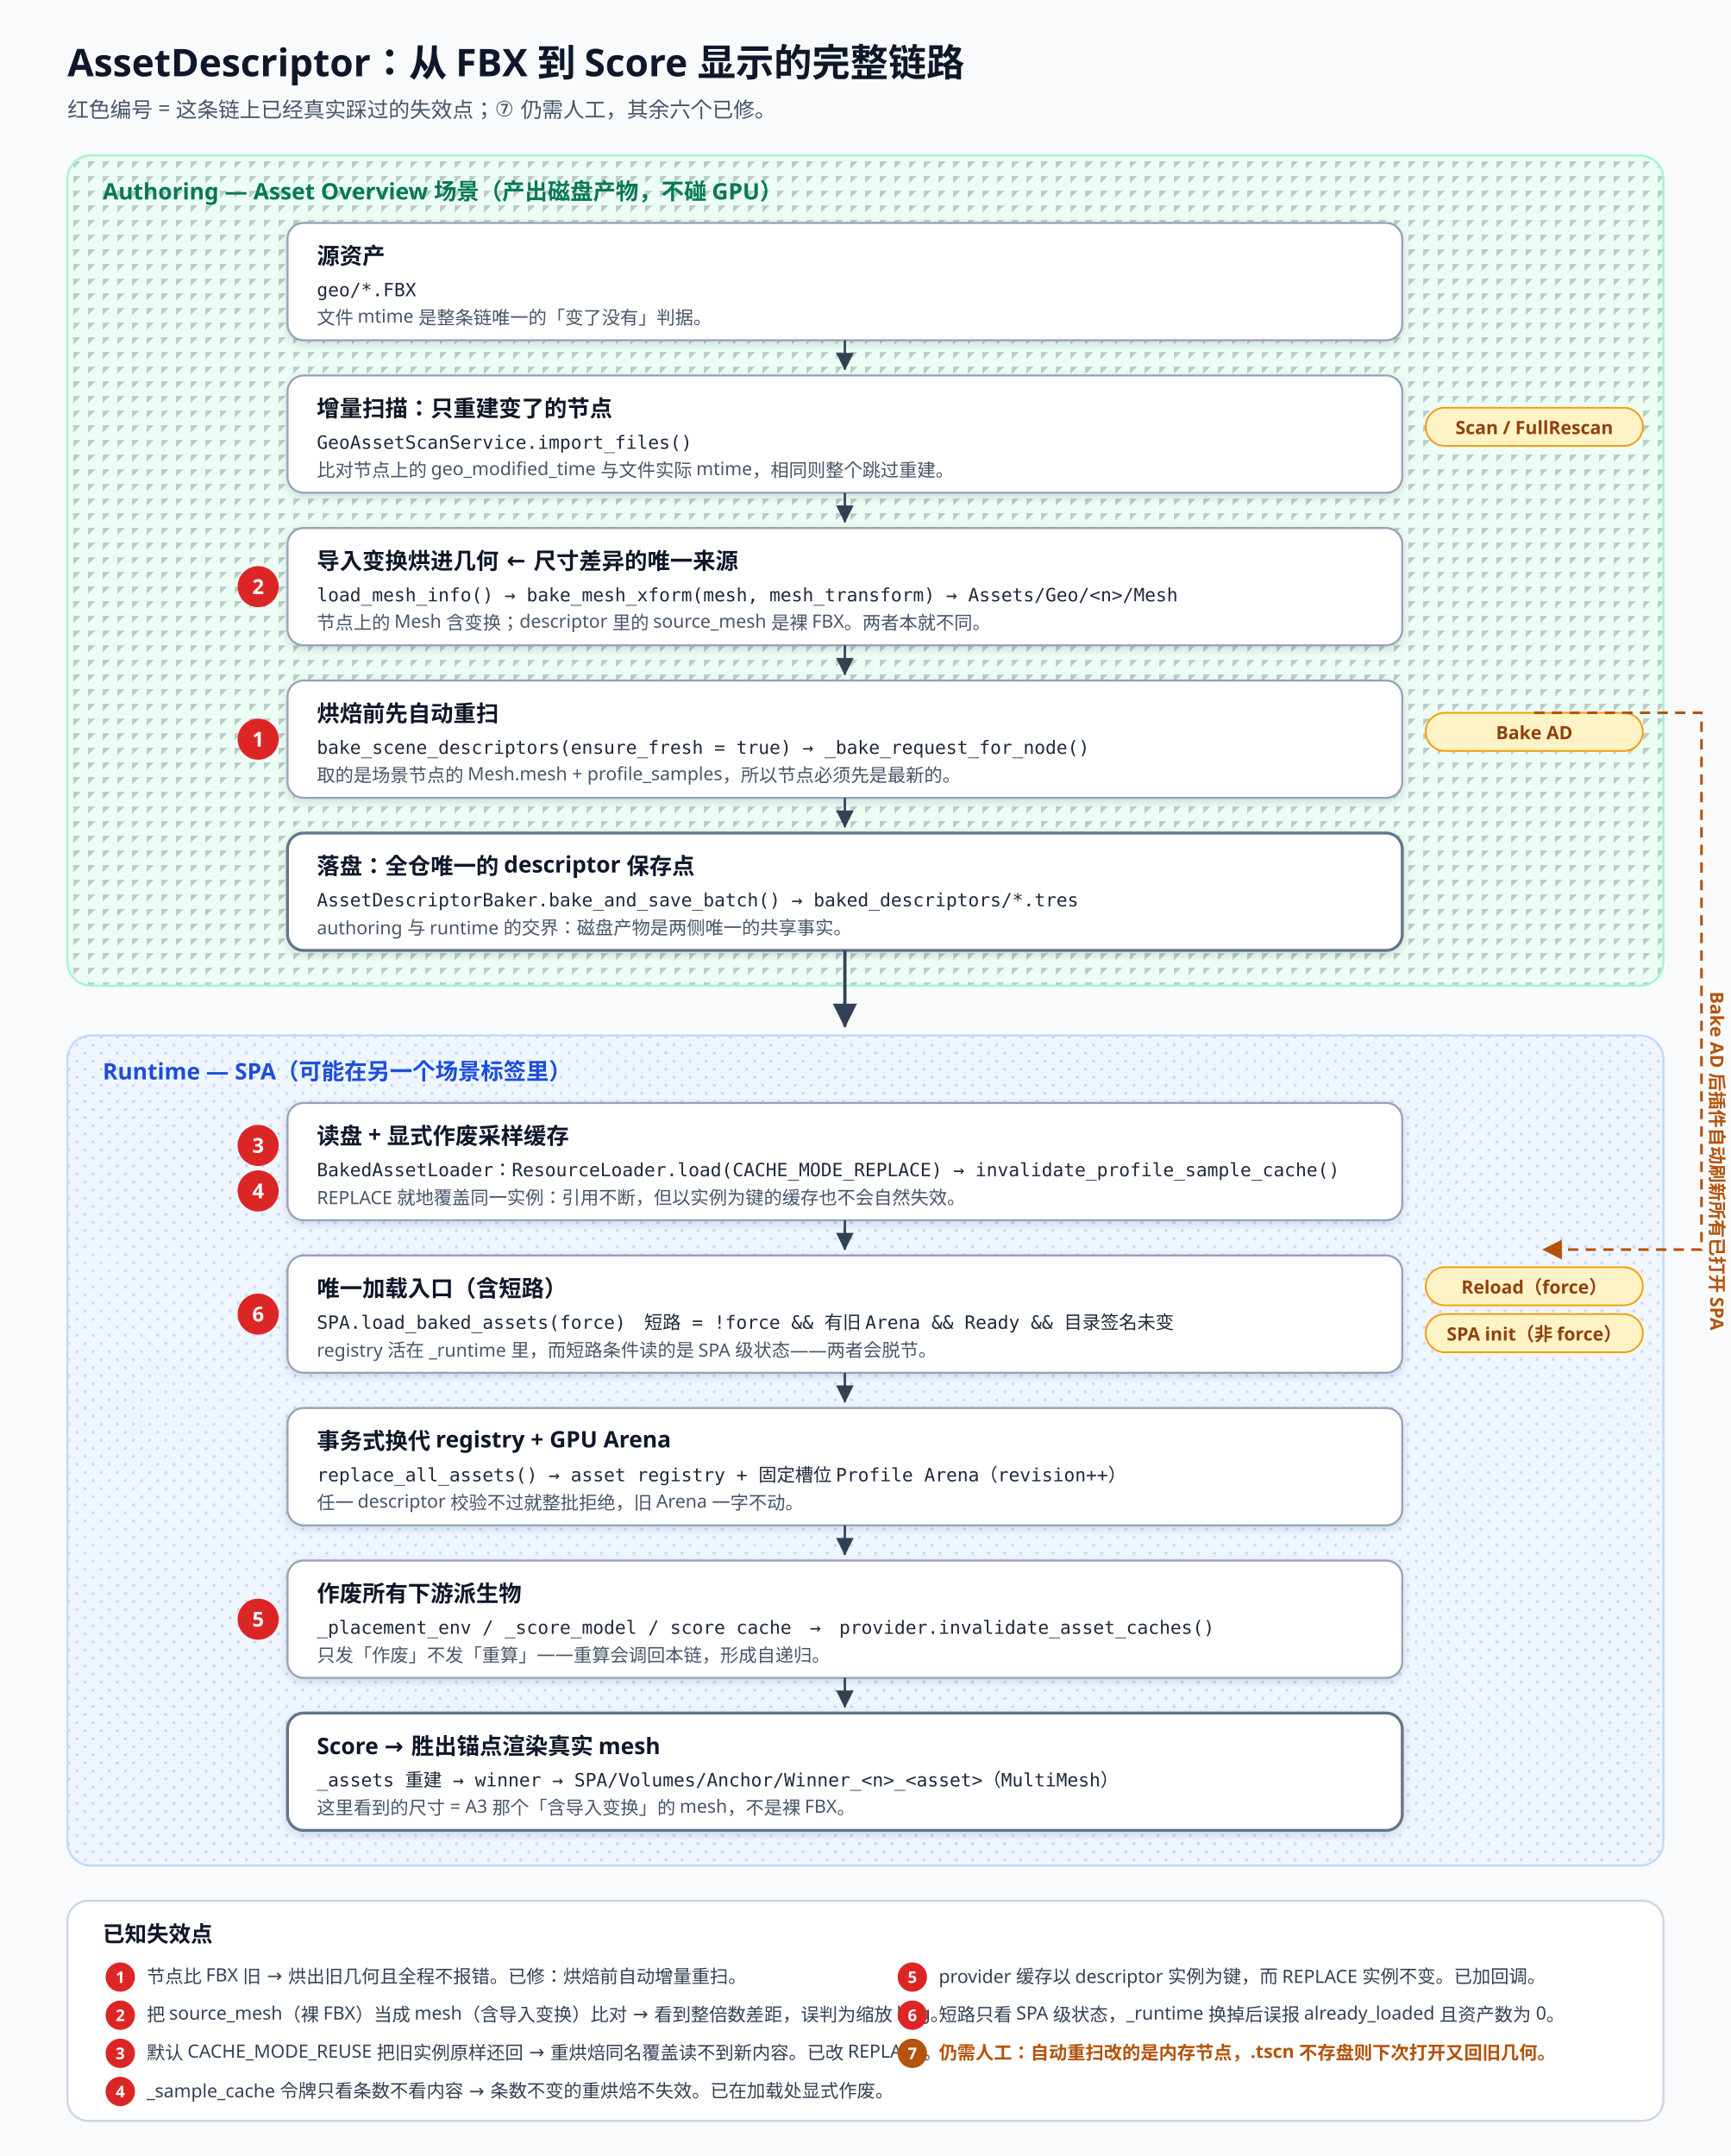
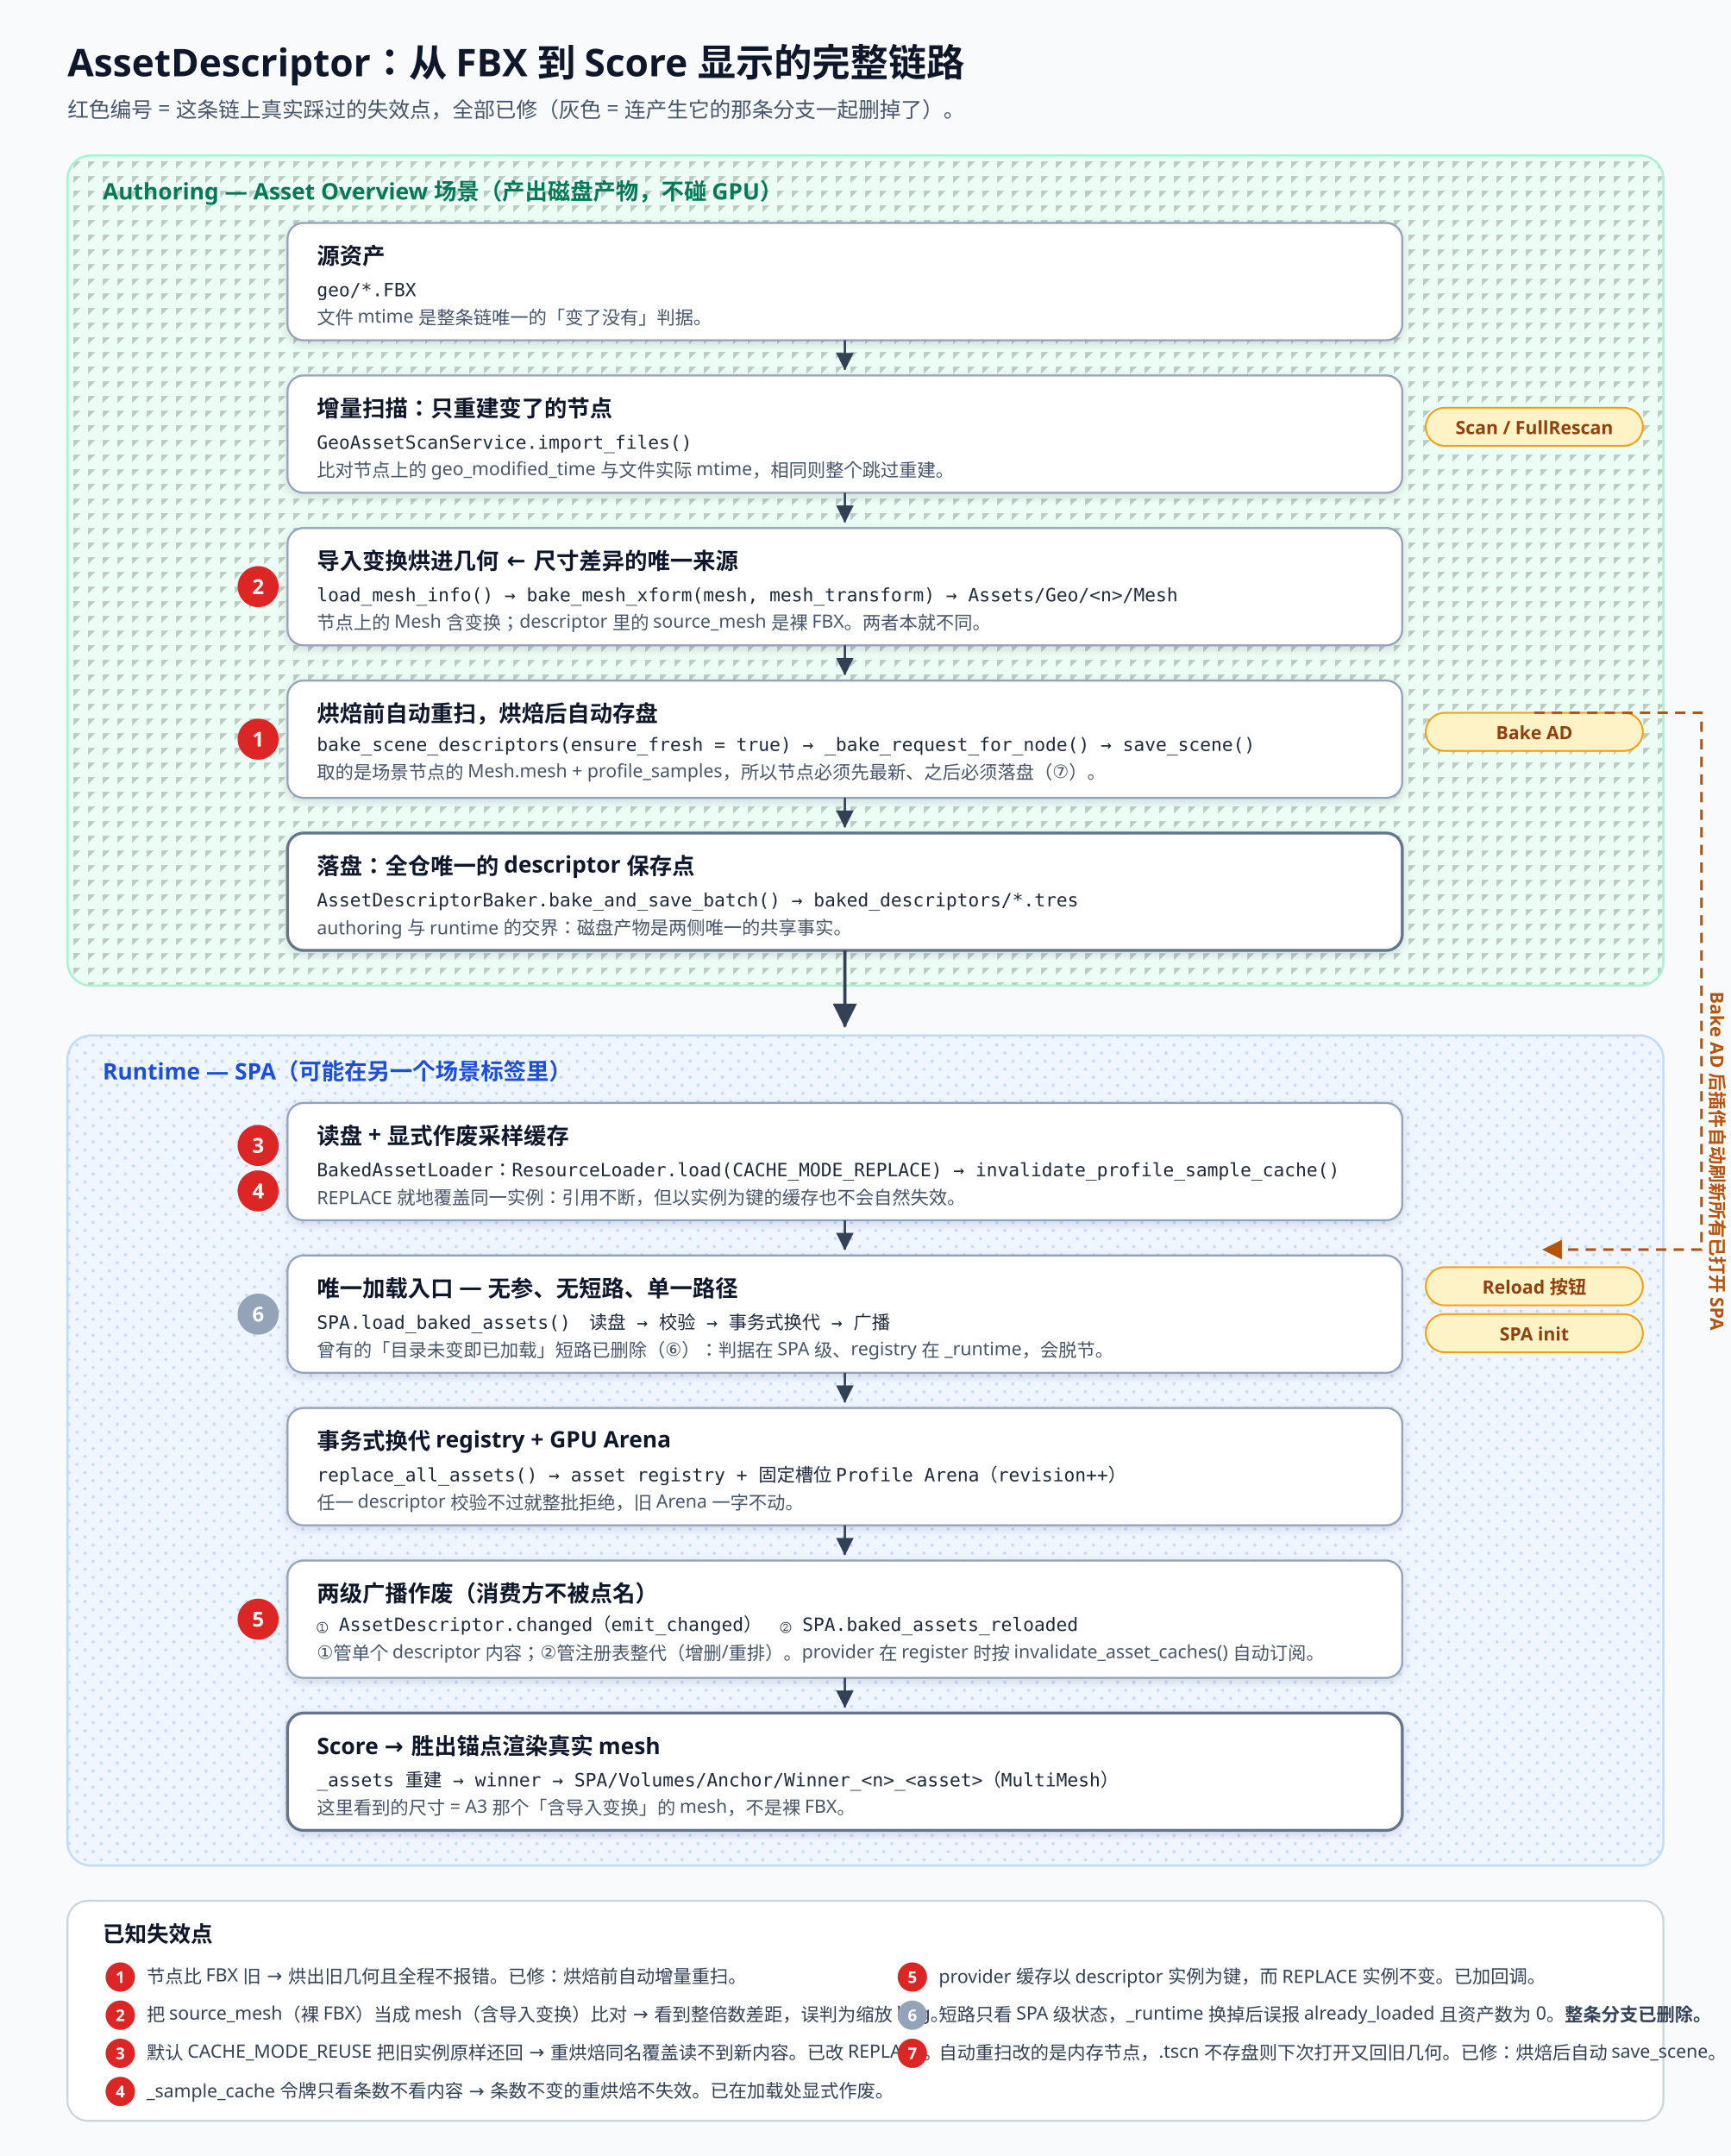
<svg xmlns="http://www.w3.org/2000/svg" width="1180" height="1470" viewBox="0 0 1180 1470" role="img" aria-labelledby="title desc">
  <defs>
    <marker id="arrow" viewBox="0 0 12 12" refX="10.5" refY="6" markerWidth="9" markerHeight="9" orient="auto">
      <path d="M1,1 L11,6 L1,11 Z" fill="#334155" />
    </marker>
    <marker id="arrow-amber" viewBox="0 0 12 12" refX="10.5" refY="6" markerWidth="9" markerHeight="9" orient="auto">
      <path d="M1,1 L11,6 L1,11 Z" fill="#b45309" />
    </marker>
    <filter id="shadow" x="-8%" y="-8%" width="116%" height="116%">
      <feDropShadow dx="0" dy="2" stdDeviation="3" flood-color="#0f172a" flood-opacity="0.13" />
    </filter>
    <pattern id="authoring-grid" patternUnits="userSpaceOnUse" width="10" height="10">
      <rect width="10" height="10" fill="#ecfdf5" />
      <path d="M5 0H0V5" stroke="#059669" stroke-width="0.35" opacity="0.2" />
    </pattern>
    <pattern id="runtime-dot" patternUnits="userSpaceOnUse" width="11" height="11">
      <rect width="11" height="11" fill="#eff6ff" />
      <circle cx="3" cy="3" r="1.1" fill="#2563eb" opacity="0.2" />
      <circle cx="8.5" cy="8.5" r="1.1" fill="#2563eb" opacity="0.2" />
    </pattern>
  </defs>
  <rect width="1180" height="1470" fill="#f8fafc" />
  <text x="46" y="52" font-family="Segoe UI, Noto Sans SC, sans-serif" font-size="26" font-weight="700" fill="#0f172a">AssetDescriptor：从 FBX 到 Score 显示的完整链路</text>
-   <text x="46" y="80" font-family="Segoe UI, Noto Sans SC, sans-serif" font-size="14.5" fill="#475569">红色编号 = 这条链上已经真实踩过的失效点；⑦ 仍需人工，其余六个已修。</text>
+   <text x="46" y="80" font-family="Segoe UI, Noto Sans SC, sans-serif" font-size="14.5" fill="#475569">红色编号 = 这条链上真实踩过的失效点，全部已修（灰色 = 连产生它的那条分支一起删掉了）。</text>
  <rect x="46" y="106" width="1088" height="566" rx="16" fill="url(#authoring-grid)" stroke="#a7f3d0" stroke-width="1.5" />
  <text x="70" y="136" font-family="Segoe UI, Noto Sans SC, sans-serif" font-size="15.5" font-weight="700" fill="#047857">Authoring — Asset Overview 场景（产出磁盘产物，不碰 GPU）</text>
  <rect x="196" y="152" width="760" height="80" rx="11" fill="#ffffff" stroke="#94a3b8" stroke-width="1.4" filter="url(#shadow)" />
  <text x="216" y="180" font-family="Segoe UI, Noto Sans SC, sans-serif" font-size="15.5" font-weight="600" fill="#0f172a">源资产</text>
  <text x="216" y="202" font-family="ui-monospace, Consolas, monospace" font-size="12.5" fill="#1e293b">geo/*.FBX</text>
  <text x="216" y="221" font-family="Segoe UI, Noto Sans SC, sans-serif" font-size="12.5" fill="#475569">文件 mtime 是整条链唯一的「变了没有」判据。</text>
  <line x1="576" y1="232" x2="576" y2="252" stroke="#334155" stroke-width="1.6" marker-end="url(#arrow)" />
  <rect x="196" y="256" width="760" height="80" rx="11" fill="#ffffff" stroke="#94a3b8" stroke-width="1.4" filter="url(#shadow)" />
  <text x="216" y="284" font-family="Segoe UI, Noto Sans SC, sans-serif" font-size="15.5" font-weight="600" fill="#0f172a">增量扫描：只重建变了的节点</text>
  <text x="216" y="306" font-family="ui-monospace, Consolas, monospace" font-size="12.5" fill="#1e293b">GeoAssetScanService.import_files()</text>
  <text x="216" y="325" font-family="Segoe UI, Noto Sans SC, sans-serif" font-size="12.5" fill="#475569">比对节点上的 geo_modified_time 与文件实际 mtime，相同则整个跳过重建。</text>
  <rect x="972" y="278" width="148" height="26" rx="13" fill="#fef3c7" stroke="#f59e0b" stroke-width="1.2" />
  <text x="1046" y="296" text-anchor="middle" font-family="Segoe UI, Noto Sans SC, sans-serif" font-size="12.5" font-weight="600" fill="#92400e">Scan / FullRescan</text>
  <line x1="576" y1="336" x2="576" y2="356" stroke="#334155" stroke-width="1.6" marker-end="url(#arrow)" />
  <rect x="196" y="360" width="760" height="80" rx="11" fill="#ffffff" stroke="#94a3b8" stroke-width="1.4" filter="url(#shadow)" />
  <text x="216" y="388" font-family="Segoe UI, Noto Sans SC, sans-serif" font-size="15.5" font-weight="600" fill="#0f172a">导入变换烘进几何 ← 尺寸差异的唯一来源</text>
  <text x="216" y="410" font-family="ui-monospace, Consolas, monospace" font-size="12.5" fill="#1e293b">load_mesh_info() → bake_mesh_xform(mesh, mesh_transform) → Assets/Geo/&lt;n&gt;/Mesh</text>
  <text x="216" y="429" font-family="Segoe UI, Noto Sans SC, sans-serif" font-size="12.5" fill="#475569">节点上的 Mesh 含变换；descriptor 里的 source_mesh 是裸 FBX。两者本就不同。</text>
  <circle cx="176" cy="400" r="14" fill="#dc2626" />
  <text x="176" y="405" text-anchor="middle" font-family="Segoe UI, sans-serif" font-size="14" font-weight="700" fill="#ffffff">2</text>
  <line x1="576" y1="440" x2="576" y2="460" stroke="#334155" stroke-width="1.6" marker-end="url(#arrow)" />
  <rect x="196" y="464" width="760" height="80" rx="11" fill="#ffffff" stroke="#94a3b8" stroke-width="1.4" filter="url(#shadow)" />
-   <text x="216" y="492" font-family="Segoe UI, Noto Sans SC, sans-serif" font-size="15.5" font-weight="600" fill="#0f172a">烘焙前先自动重扫</text>
-   <text x="216" y="514" font-family="ui-monospace, Consolas, monospace" font-size="12.5" fill="#1e293b">bake_scene_descriptors(ensure_fresh = true) → _bake_request_for_node()</text>
-   <text x="216" y="533" font-family="Segoe UI, Noto Sans SC, sans-serif" font-size="12.5" fill="#475569">取的是场景节点的 Mesh.mesh + profile_samples，所以节点必须先是最新的。</text>
+   <text x="216" y="492" font-family="Segoe UI, Noto Sans SC, sans-serif" font-size="15.5" font-weight="600" fill="#0f172a">烘焙前自动重扫，烘焙后自动存盘</text>
+   <text x="216" y="512" font-family="ui-monospace, Consolas, monospace" font-size="12.5" fill="#1e293b">bake_scene_descriptors(ensure_fresh = true) → _bake_request_for_node() → save_scene()</text>
+   <text x="216" y="531" font-family="Segoe UI, Noto Sans SC, sans-serif" font-size="12.5" fill="#475569">取的是场景节点的 Mesh.mesh + profile_samples，所以节点必须先最新、之后必须落盘（⑦）。</text>
  <circle cx="176" cy="504" r="14" fill="#dc2626" />
  <text x="176" y="509" text-anchor="middle" font-family="Segoe UI, sans-serif" font-size="14" font-weight="700" fill="#ffffff">1</text>
  <rect x="972" y="486" width="148" height="26" rx="13" fill="#fef3c7" stroke="#f59e0b" stroke-width="1.2" />
  <text x="1046" y="504" text-anchor="middle" font-family="Segoe UI, Noto Sans SC, sans-serif" font-size="12.5" font-weight="600" fill="#92400e">Bake AD</text>
  <line x1="576" y1="544" x2="576" y2="564" stroke="#334155" stroke-width="1.6" marker-end="url(#arrow)" />
  <rect x="196" y="568" width="760" height="80" rx="11" fill="#ffffff" stroke="#64748b" stroke-width="2" filter="url(#shadow)" />
  <text x="216" y="596" font-family="Segoe UI, Noto Sans SC, sans-serif" font-size="15.5" font-weight="600" fill="#0f172a">落盘：全仓唯一的 descriptor 保存点</text>
  <text x="216" y="618" font-family="ui-monospace, Consolas, monospace" font-size="12.5" fill="#1e293b">AssetDescriptorBaker.bake_and_save_batch() → baked_descriptors/*.tres</text>
  <text x="216" y="637" font-family="Segoe UI, Noto Sans SC, sans-serif" font-size="12.5" fill="#475569">authoring 与 runtime 的交界：磁盘产物是两侧唯一的共享事实。</text>
  <line x1="576" y1="648" x2="576" y2="700" stroke="#334155" stroke-width="2.2" marker-end="url(#arrow)" />
  <rect x="46" y="706" width="1088" height="566" rx="16" fill="url(#runtime-dot)" stroke="#bfdbfe" stroke-width="1.5" />
  <text x="70" y="736" font-family="Segoe UI, Noto Sans SC, sans-serif" font-size="15.5" font-weight="700" fill="#1d4ed8">Runtime — SPA（可能在另一个场景标签里）</text>
  <rect x="196" y="752" width="760" height="80" rx="11" fill="#ffffff" stroke="#94a3b8" stroke-width="1.4" filter="url(#shadow)" />
  <text x="216" y="780" font-family="Segoe UI, Noto Sans SC, sans-serif" font-size="15.5" font-weight="600" fill="#0f172a">读盘 + 显式作废采样缓存</text>
  <text x="216" y="802" font-family="ui-monospace, Consolas, monospace" font-size="12.5" fill="#1e293b">BakedAssetLoader：ResourceLoader.load(CACHE_MODE_REPLACE) → invalidate_profile_sample_cache()</text>
  <text x="216" y="821" font-family="Segoe UI, Noto Sans SC, sans-serif" font-size="12.5" fill="#475569">REPLACE 就地覆盖同一实例：引用不断，但以实例为键的缓存也不会自然失效。</text>
  <circle cx="176" cy="781" r="14" fill="#dc2626" />
  <text x="176" y="786" text-anchor="middle" font-family="Segoe UI, sans-serif" font-size="14" font-weight="700" fill="#ffffff">3</text>
  <circle cx="176" cy="812" r="14" fill="#dc2626" />
  <text x="176" y="817" text-anchor="middle" font-family="Segoe UI, sans-serif" font-size="14" font-weight="700" fill="#ffffff">4</text>
  <line x1="576" y1="832" x2="576" y2="852" stroke="#334155" stroke-width="1.6" marker-end="url(#arrow)" />
  <rect x="196" y="856" width="760" height="80" rx="11" fill="#ffffff" stroke="#94a3b8" stroke-width="1.4" filter="url(#shadow)" />
-   <text x="216" y="884" font-family="Segoe UI, Noto Sans SC, sans-serif" font-size="15.5" font-weight="600" fill="#0f172a">唯一加载入口（含短路）</text>
-   <text x="216" y="906" font-family="ui-monospace, Consolas, monospace" font-size="12.5" fill="#1e293b">SPA.load_baked_assets(force)　短路 = !force &amp;&amp; 有旧 Arena &amp;&amp; Ready &amp;&amp; 目录签名未变</text>
-   <text x="216" y="925" font-family="Segoe UI, Noto Sans SC, sans-serif" font-size="12.5" fill="#475569">registry 活在 _runtime 里，而短路条件读的是 SPA 级状态——两者会脱节。</text>
-   <circle cx="176" cy="896" r="14" fill="#dc2626" />
+   <text x="216" y="884" font-family="Segoe UI, Noto Sans SC, sans-serif" font-size="15.5" font-weight="600" fill="#0f172a">唯一加载入口 — 无参、无短路、单一路径</text>
+   <text x="216" y="906" font-family="ui-monospace, Consolas, monospace" font-size="12.5" fill="#1e293b">SPA.load_baked_assets()　读盘 → 校验 → 事务式换代 → 广播</text>
+   <text x="216" y="925" font-family="Segoe UI, Noto Sans SC, sans-serif" font-size="12.5" fill="#475569">曾有的「目录未变即已加载」短路已删除（⑥）：判据在 SPA 级、registry 在 _runtime，会脱节。</text>
+   <circle cx="176" cy="896" r="14" fill="#94a3b8" />
  <text x="176" y="901" text-anchor="middle" font-family="Segoe UI, sans-serif" font-size="14" font-weight="700" fill="#ffffff">6</text>
  <rect x="972" y="864" width="148" height="26" rx="13" fill="#fef3c7" stroke="#f59e0b" stroke-width="1.2" />
-   <text x="1046" y="882" text-anchor="middle" font-family="Segoe UI, Noto Sans SC, sans-serif" font-size="12.5" font-weight="600" fill="#92400e">Reload（force）</text>
+   <text x="1046" y="882" text-anchor="middle" font-family="Segoe UI, Noto Sans SC, sans-serif" font-size="12.5" font-weight="600" fill="#92400e">Reload 按钮</text>
  <rect x="972" y="896" width="148" height="26" rx="13" fill="#fef3c7" stroke="#f59e0b" stroke-width="1.2" />
-   <text x="1046" y="914" text-anchor="middle" font-family="Segoe UI, Noto Sans SC, sans-serif" font-size="12.5" font-weight="600" fill="#92400e">SPA init（非 force）</text>
+   <text x="1046" y="914" text-anchor="middle" font-family="Segoe UI, Noto Sans SC, sans-serif" font-size="12.5" font-weight="600" fill="#92400e">SPA init</text>
  <path d="M1046 486 L1160 486 L1160 852 L1052 852" fill="none" stroke="#b45309" stroke-width="1.8" stroke-dasharray="7 5" marker-end="url(#arrow-amber)" />
  <text x="1166" y="676" font-family="Segoe UI, Noto Sans SC, sans-serif" font-size="12.5" font-weight="600" fill="#b45309" transform="rotate(90 1166 676)">Bake AD 后插件自动刷新所有已打开 SPA</text>
  <line x1="576" y1="936" x2="576" y2="956" stroke="#334155" stroke-width="1.6" marker-end="url(#arrow)" />
  <rect x="196" y="960" width="760" height="80" rx="11" fill="#ffffff" stroke="#94a3b8" stroke-width="1.4" filter="url(#shadow)" />
  <text x="216" y="988" font-family="Segoe UI, Noto Sans SC, sans-serif" font-size="15.5" font-weight="600" fill="#0f172a">事务式换代 registry + GPU Arena</text>
  <text x="216" y="1010" font-family="ui-monospace, Consolas, monospace" font-size="12.5" fill="#1e293b">replace_all_assets() → asset registry + 固定槽位 Profile Arena（revision++）</text>
  <text x="216" y="1029" font-family="Segoe UI, Noto Sans SC, sans-serif" font-size="12.5" fill="#475569">任一 descriptor 校验不过就整批拒绝，旧 Arena 一字不动。</text>
  <line x1="576" y1="1040" x2="576" y2="1060" stroke="#334155" stroke-width="1.6" marker-end="url(#arrow)" />
  <rect x="196" y="1064" width="760" height="80" rx="11" fill="#ffffff" stroke="#94a3b8" stroke-width="1.4" filter="url(#shadow)" />
-   <text x="216" y="1092" font-family="Segoe UI, Noto Sans SC, sans-serif" font-size="15.5" font-weight="600" fill="#0f172a">作废所有下游派生物</text>
-   <text x="216" y="1114" font-family="ui-monospace, Consolas, monospace" font-size="12.5" fill="#1e293b">_placement_env / _score_model / score cache　→　provider.invalidate_asset_caches()</text>
-   <text x="216" y="1133" font-family="Segoe UI, Noto Sans SC, sans-serif" font-size="12.5" fill="#475569">只发「作废」不发「重算」——重算会调回本链，形成自递归。</text>
+   <text x="216" y="1092" font-family="Segoe UI, Noto Sans SC, sans-serif" font-size="15.5" font-weight="600" fill="#0f172a">两级广播作废（消费方不被点名）</text>
+   <text x="216" y="1112" font-family="ui-monospace, Consolas, monospace" font-size="12.5" fill="#1e293b">① AssetDescriptor.changed（emit_changed）　② SPA.baked_assets_reloaded</text>
+   <text x="216" y="1131" font-family="Segoe UI, Noto Sans SC, sans-serif" font-size="12.5" fill="#475569">①管单个 descriptor 内容；②管注册表整代（增删/重排）。provider 在 register 时按 invalidate_asset_caches() 自动订阅。</text>
  <circle cx="176" cy="1104" r="14" fill="#dc2626" />
  <text x="176" y="1109" text-anchor="middle" font-family="Segoe UI, sans-serif" font-size="14" font-weight="700" fill="#ffffff">5</text>
  <line x1="576" y1="1144" x2="576" y2="1164" stroke="#334155" stroke-width="1.6" marker-end="url(#arrow)" />
  <rect x="196" y="1168" width="760" height="80" rx="11" fill="#ffffff" stroke="#64748b" stroke-width="2" filter="url(#shadow)" />
  <text x="216" y="1196" font-family="Segoe UI, Noto Sans SC, sans-serif" font-size="15.5" font-weight="600" fill="#0f172a">Score → 胜出锚点渲染真实 mesh</text>
  <text x="216" y="1218" font-family="ui-monospace, Consolas, monospace" font-size="12.5" fill="#1e293b">_assets 重建 → winner → SPA/Volumes/Anchor/Winner_&lt;n&gt;_&lt;asset&gt;（MultiMesh）</text>
  <text x="216" y="1237" font-family="Segoe UI, Noto Sans SC, sans-serif" font-size="12.5" fill="#475569">这里看到的尺寸 = A3 那个「含导入变换」的 mesh，不是裸 FBX。</text>
  <rect x="46" y="1296" width="1088" height="150" rx="14" fill="#ffffff" stroke="#cbd5e1" stroke-width="1.4" />
  <text x="70" y="1324" font-family="Segoe UI, Noto Sans SC, sans-serif" font-size="15" font-weight="700" fill="#0f172a">已知失效点</text>
  <circle cx="82" cy="1348" r="10" fill="#dc2626" />
  <text x="82" y="1352" text-anchor="middle" font-family="Segoe UI, sans-serif" font-size="11" font-weight="700" fill="#fff">1</text>
  <text x="100" y="1352" font-family="Segoe UI, Noto Sans SC, sans-serif" font-size="12.5" fill="#334155">节点比 FBX 旧 → 烘出旧几何且全程不报错。已修：烘焙前自动增量重扫。</text>
  <circle cx="82" cy="1374" r="10" fill="#dc2626" />
  <text x="82" y="1378" text-anchor="middle" font-family="Segoe UI, sans-serif" font-size="11" font-weight="700" fill="#fff">2</text>
  <text x="100" y="1378" font-family="Segoe UI, Noto Sans SC, sans-serif" font-size="12.5" fill="#334155">把 source_mesh（裸 FBX）当成 mesh（含导入变换）比对 → 看到整倍数差距，误判为缩放 bug。</text>
  <circle cx="82" cy="1400" r="10" fill="#dc2626" />
  <text x="82" y="1404" text-anchor="middle" font-family="Segoe UI, sans-serif" font-size="11" font-weight="700" fill="#fff">3</text>
  <text x="100" y="1404" font-family="Segoe UI, Noto Sans SC, sans-serif" font-size="12.5" fill="#334155">默认 CACHE_MODE_REUSE 把旧实例原样还回 → 重烘焙同名覆盖读不到新内容。已改 REPLACE。</text>
  <circle cx="82" cy="1426" r="10" fill="#dc2626" />
  <text x="82" y="1430" text-anchor="middle" font-family="Segoe UI, sans-serif" font-size="11" font-weight="700" fill="#fff">4</text>
  <text x="100" y="1430" font-family="Segoe UI, Noto Sans SC, sans-serif" font-size="12.5" fill="#334155">_sample_cache 令牌只看条数不看内容 → 条数不变的重烘焙不失效。已在加载处显式作废。</text>
  <circle cx="622" cy="1348" r="10" fill="#dc2626" />
  <text x="622" y="1352" text-anchor="middle" font-family="Segoe UI, sans-serif" font-size="11" font-weight="700" fill="#fff">5</text>
  <text x="640" y="1352" font-family="Segoe UI, Noto Sans SC, sans-serif" font-size="12.5" fill="#334155">provider 缓存以 descriptor 实例为键，而 REPLACE 实例不变。已加回调。</text>
-   <circle cx="622" cy="1374" r="10" fill="#dc2626" />
+   <circle cx="622" cy="1374" r="10" fill="#94a3b8" />
  <text x="622" y="1378" text-anchor="middle" font-family="Segoe UI, sans-serif" font-size="11" font-weight="700" fill="#fff">6</text>
-   <text x="640" y="1378" font-family="Segoe UI, Noto Sans SC, sans-serif" font-size="12.5" fill="#334155">短路只看 SPA 级状态，_runtime 换掉后误报 already_loaded 且资产数为 0。</text>
-   <circle cx="622" cy="1400" r="10" fill="#b45309" />
+   <text x="640" y="1378" font-family="Segoe UI, Noto Sans SC, sans-serif" font-size="12.5" fill="#334155">短路只看 SPA 级状态，_runtime 换掉后误报 already_loaded 且资产数为 0。<tspan font-weight="600">整条分支已删除。</tspan>
+   </text>
+   <circle cx="622" cy="1400" r="10" fill="#dc2626" />
  <text x="622" y="1404" text-anchor="middle" font-family="Segoe UI, sans-serif" font-size="11" font-weight="700" fill="#fff">7</text>
-   <text x="640" y="1404" font-family="Segoe UI, Noto Sans SC, sans-serif" font-size="12.5" font-weight="600" fill="#b45309">仍需人工：自动重扫改的是内存节点，.tscn 不存盘则下次打开又回旧几何。</text>
+   <text x="640" y="1404" font-family="Segoe UI, Noto Sans SC, sans-serif" font-size="12.5" fill="#334155">自动重扫改的是内存节点，.tscn 不存盘则下次打开又回旧几何。已修：烘焙后自动 save_scene。</text>
</svg>
